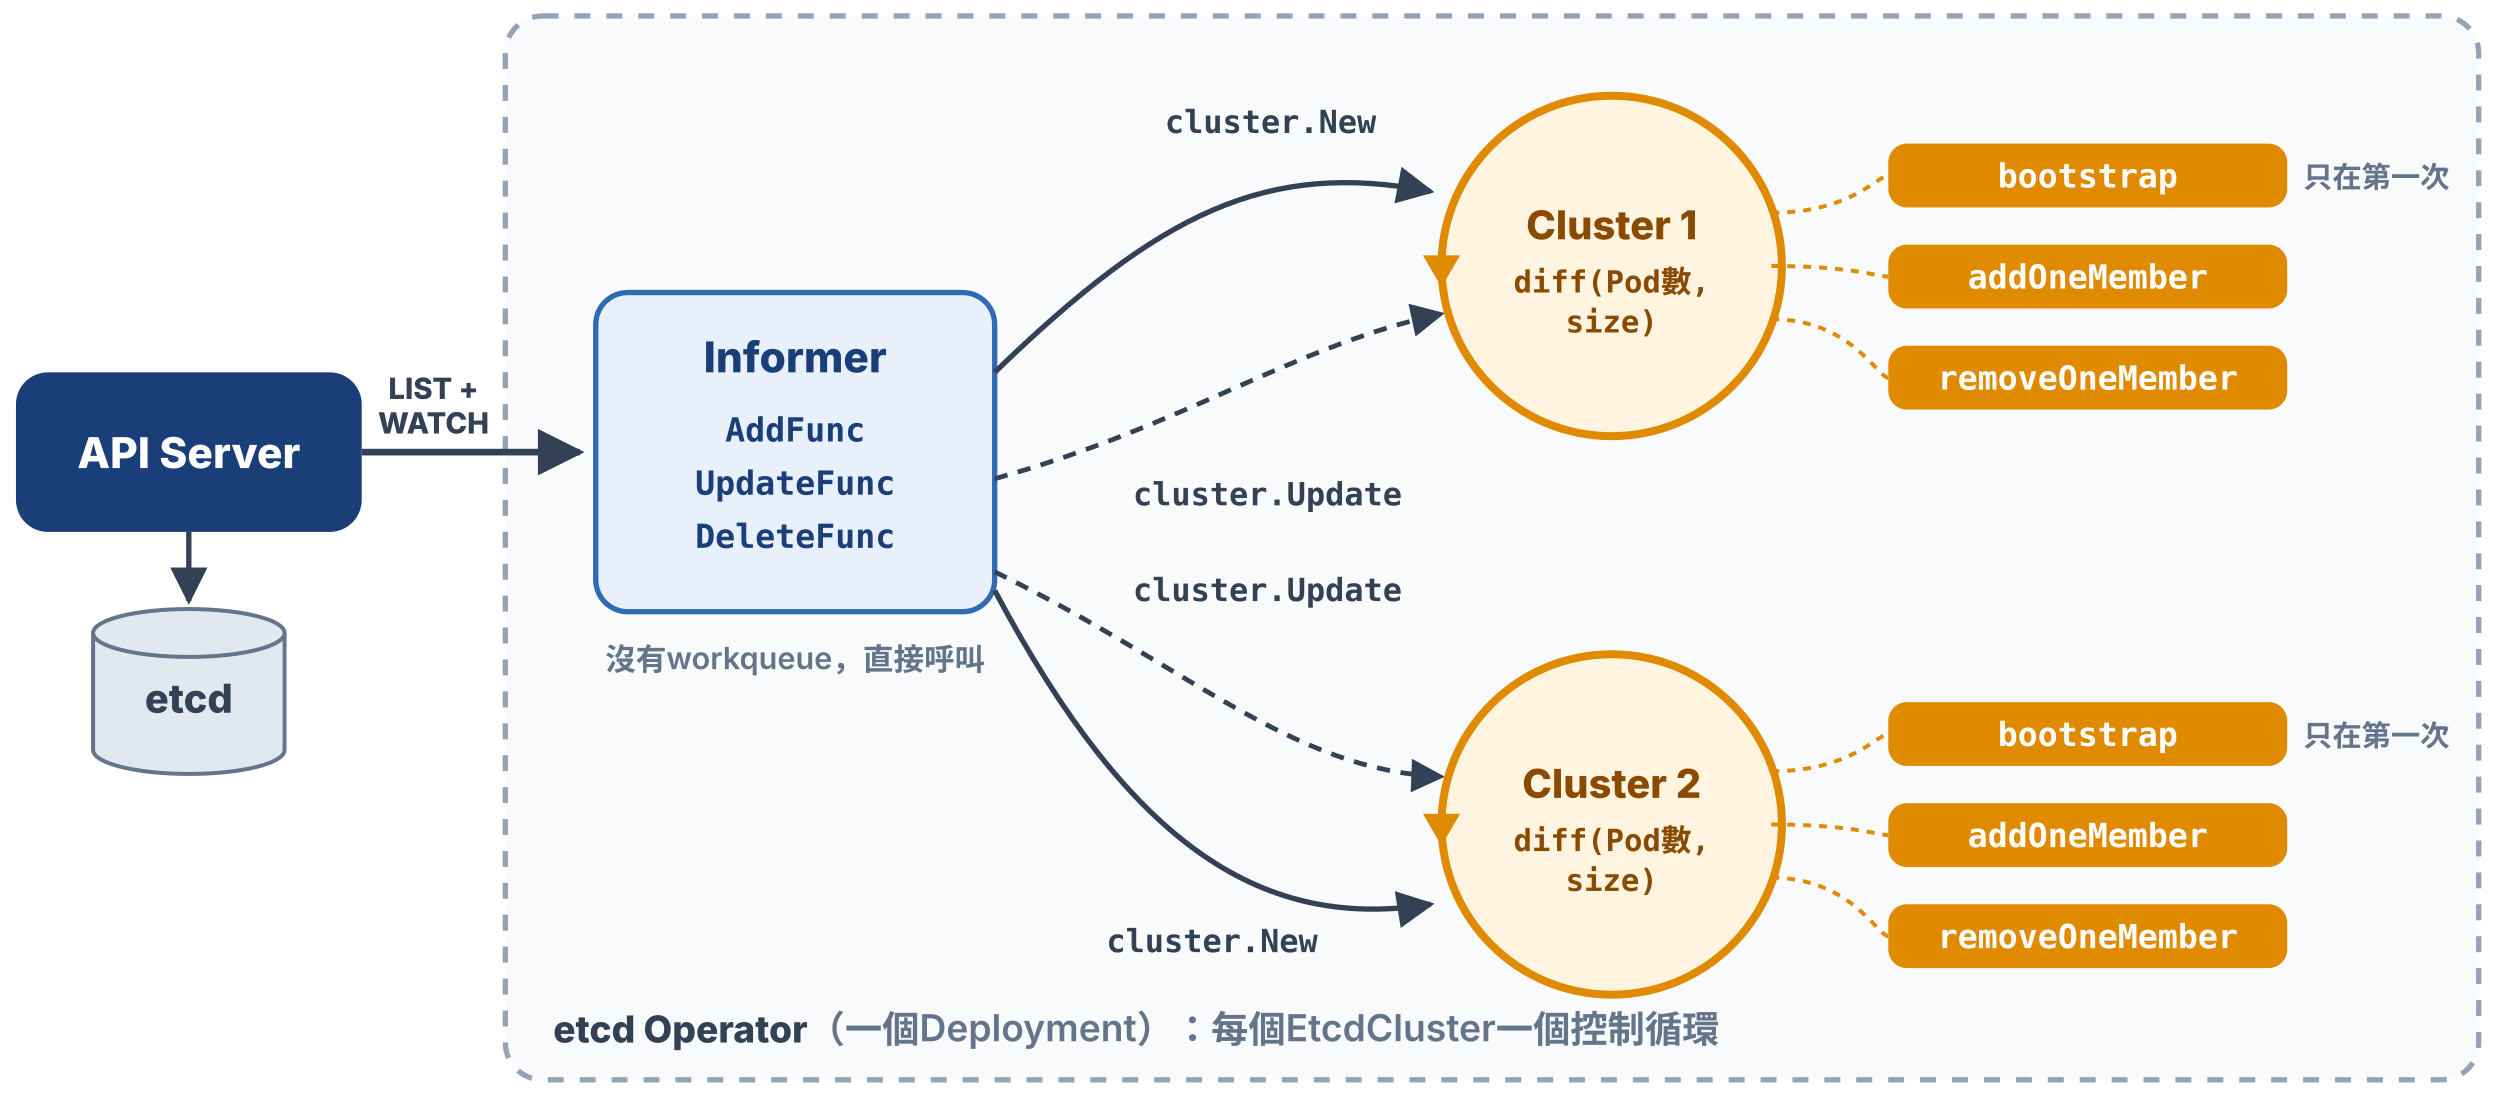
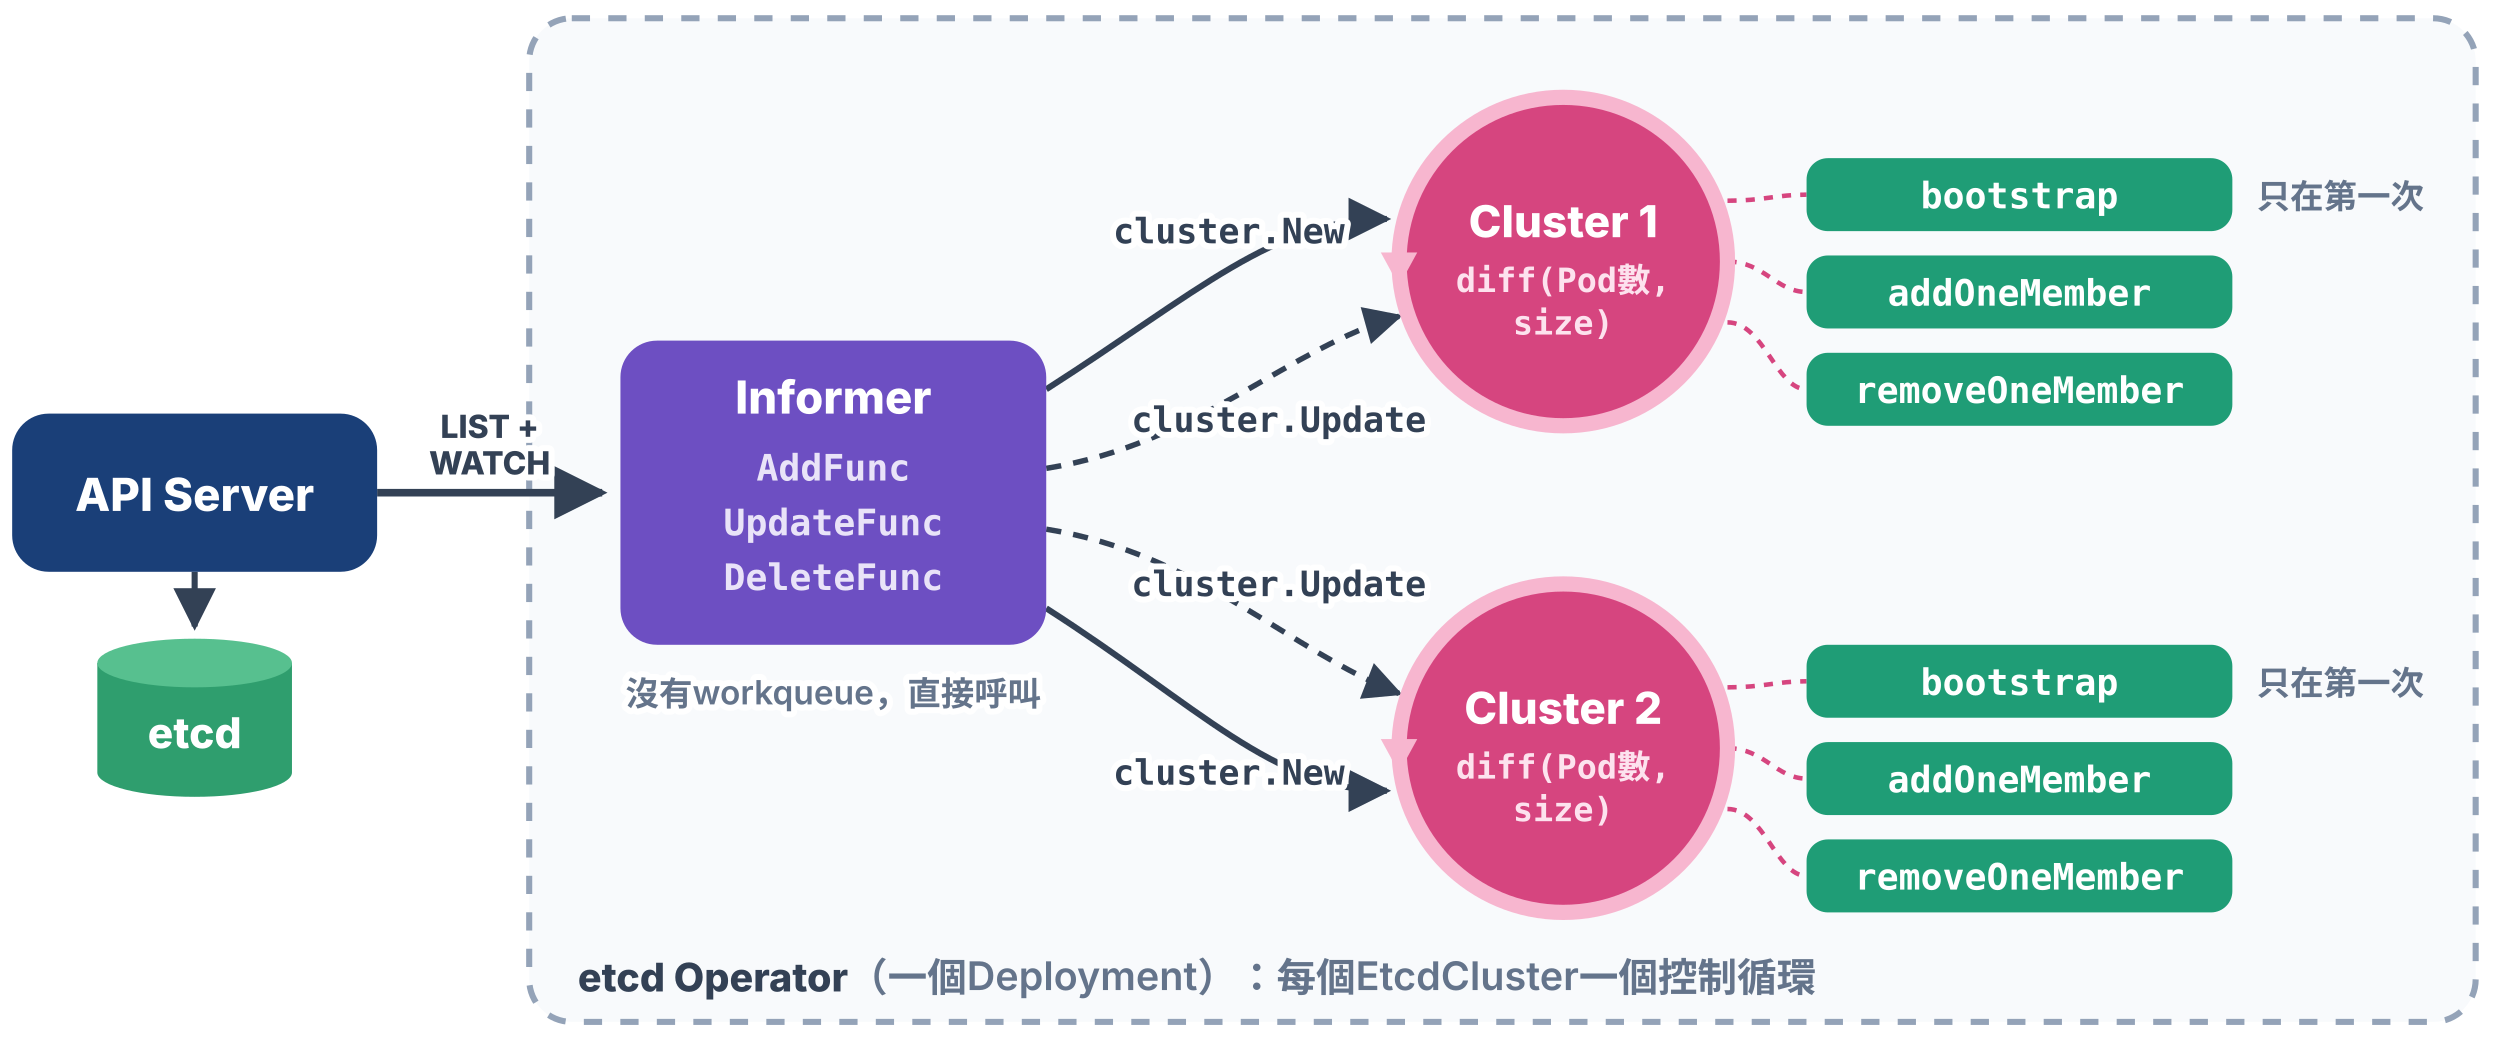
- <svg xmlns="http://www.w3.org/2000/svg" viewBox="14 10 940 412" font-family="Inter, Helvetica Neue, Helvetica, Arial, sans-serif">
+ <svg xmlns="http://www.w3.org/2000/svg" viewBox="6 4 822 342" font-family="Inter, Helvetica Neue, Helvetica, Arial, sans-serif">
  <defs>
    <marker id="eo-a" viewBox="0 0 10 10" refX="9" refY="5" markerWidth="7" markerHeight="7" orient="auto-start-reverse">
      <path d="M0 0 L10 5 L0 10 z" fill="#334155" />
    </marker>
  </defs>
-   <rect width="970" height="440" fill="#ffffff" />
-   <rect x="204" y="16" width="742" height="400" rx="14" fill="#f8fafc" stroke="#94a3b8" stroke-width="2" stroke-dasharray="6 6" />
-   <text x="222" y="402" font-size="14" font-weight="800" fill="#334155">etcd Operator<tspan font-weight="600" fill="#64748b">（一個Deployment）：每個EtcdCluster一個控制循環</tspan>
+   <rect width="840" height="360" fill="#ffffff" />
+   <rect x="180" y="10" width="640" height="330" rx="14" fill="#f8fafc" stroke="#94a3b8" stroke-width="2" stroke-dasharray="6 6" />
+   <path d="M130 166 H 204" stroke="#334155" stroke-width="2.5" marker-end="url(#eo-a)" fill="none" />
+   <path d="M70 192 V 210" stroke="#334155" stroke-width="2" marker-end="url(#eo-a)" fill="none" />
+   <g fill="none" stroke="#334155">
+     <path d="M350 132 C 400 100, 425 76, 462 76" stroke-width="2" marker-end="url(#eo-a)" />
+     <path d="M350 158 C 400 150, 430 118, 466 108" stroke-width="1.8" stroke-dasharray="5 4" marker-end="url(#eo-a)" />
+     <path d="M350 178 C 400 186, 430 218, 466 232" stroke-width="1.8" stroke-dasharray="5 4" marker-end="url(#eo-a)" />
+     <path d="M350 204 C 400 236, 425 264, 462 264" stroke-width="2" marker-end="url(#eo-a)" />
+   </g>
+   <path d="M574 70 C 586 70, 590 68, 600 68" fill="none" stroke="#d6457f" stroke-width="1.5" stroke-dasharray="3 3" />
+   <path d="M574 90 C 586 90, 590 100, 600 100" fill="none" stroke="#d6457f" stroke-width="1.5" stroke-dasharray="3 3" />
+   <path d="M574 110 C 586 110, 590 132, 600 132" fill="none" stroke="#d6457f" stroke-width="1.5" stroke-dasharray="3 3" />
+   <path d="M574 230 C 586 230, 590 228, 600 228" fill="none" stroke="#d6457f" stroke-width="1.5" stroke-dasharray="3 3" />
+   <path d="M574 250 C 586 250, 590 260, 600 260" fill="none" stroke="#d6457f" stroke-width="1.5" stroke-dasharray="3 3" />
+   <path d="M574 270 C 586 270, 590 292, 600 292" fill="none" stroke="#d6457f" stroke-width="1.5" stroke-dasharray="3 3" />
+   <circle cx="520" cy="90" r="54" fill="#d6457f" stroke="#f7b6cf" stroke-width="5" />
+   <path d="M466 98 l -6 -11 l 12 0 z" fill="#f7b6cf" />
+   <text x="520" y="82" font-size="14.5" font-weight="800" fill="#ffffff" text-anchor="middle">Cluster 1</text>
+   <text x="520" y="100" font-size="11" font-weight="700" fill="#fde2ee" text-anchor="middle" font-family="SFMono-Regular, Menlo, monospace">diff(Pod數,</text>
+   <text x="520" y="114" font-size="11" font-weight="700" fill="#fde2ee" text-anchor="middle" font-family="SFMono-Regular, Menlo, monospace">size)</text>
+   <rect x="600" y="56" width="140" height="24" rx="7" fill="#1f9d76" />
+   <text x="670" y="72.5" font-size="12" font-weight="800" fill="#ffffff" text-anchor="middle" font-family="SFMono-Regular, Menlo, monospace">bootstrap</text>
+   <rect x="600" y="88" width="140" height="24" rx="7" fill="#1f9d76" />
+   <text x="670" y="104.5" font-size="12" font-weight="800" fill="#ffffff" text-anchor="middle" font-family="SFMono-Regular, Menlo, monospace">addOneMember</text>
+   <rect x="600" y="120" width="140" height="24" rx="7" fill="#1f9d76" />
+   <text x="670" y="136.5" font-size="12" font-weight="800" fill="#ffffff" text-anchor="middle" font-family="SFMono-Regular, Menlo, monospace">removeOneMember</text>
+   <text x="748" y="72.5" font-size="11" font-weight="600" fill="#64748b">只在第一次</text>
+   <circle cx="520" cy="250" r="54" fill="#d6457f" stroke="#f7b6cf" stroke-width="5" />
+   <path d="M466 258 l -6 -11 l 12 0 z" fill="#f7b6cf" />
+   <text x="520" y="242" font-size="14.5" font-weight="800" fill="#ffffff" text-anchor="middle">Cluster 2</text>
+   <text x="520" y="260" font-size="11" font-weight="700" fill="#fde2ee" text-anchor="middle" font-family="SFMono-Regular, Menlo, monospace">diff(Pod數,</text>
+   <text x="520" y="274" font-size="11" font-weight="700" fill="#fde2ee" text-anchor="middle" font-family="SFMono-Regular, Menlo, monospace">size)</text>
+   <rect x="600" y="216" width="140" height="24" rx="7" fill="#1f9d76" />
+   <text x="670" y="232.5" font-size="12" font-weight="800" fill="#ffffff" text-anchor="middle" font-family="SFMono-Regular, Menlo, monospace">bootstrap</text>
+   <rect x="600" y="248" width="140" height="24" rx="7" fill="#1f9d76" />
+   <text x="670" y="264.5" font-size="12" font-weight="800" fill="#ffffff" text-anchor="middle" font-family="SFMono-Regular, Menlo, monospace">addOneMember</text>
+   <rect x="600" y="280" width="140" height="24" rx="7" fill="#1f9d76" />
+   <text x="670" y="296.5" font-size="12" font-weight="800" fill="#ffffff" text-anchor="middle" font-family="SFMono-Regular, Menlo, monospace">removeOneMember</text>
+   <text x="748" y="232.5" font-size="11" font-weight="600" fill="#64748b">只在第一次</text>
+   <rect x="10" y="140" width="120" height="52" rx="12" fill="#1a3f78" />
+   <text x="70" y="172" font-size="15" font-weight="800" fill="#ffffff" text-anchor="middle">API Server</text>
+   <g fill="#2f9e6e">
+     <path d="M38 222 V 258 A32 8 0 0 0 102 258 V 222" />
+   </g>
+   <ellipse cx="70" cy="222" rx="32" ry="8" fill="#57c08f" />
+   <text x="70" y="250" font-size="14" font-weight="800" fill="#ffffff" text-anchor="middle">etcd</text>
+   <rect x="210" y="116" width="140" height="100" rx="12" fill="#6d4fc2" />
+   <text x="280" y="140" font-size="15" font-weight="800" fill="#ffffff" text-anchor="middle">Informer</text>
+   <text x="280" y="162" font-size="12" font-weight="600" fill="#e9e3f8" text-anchor="middle" font-family="SFMono-Regular, Menlo, monospace">AddFunc</text>
+   <text x="280" y="180" font-size="12" font-weight="600" fill="#e9e3f8" text-anchor="middle" font-family="SFMono-Regular, Menlo, monospace">UpdateFunc</text>
+   <text x="280" y="198" font-size="12" font-weight="600" fill="#e9e3f8" text-anchor="middle" font-family="SFMono-Regular, Menlo, monospace">DeleteFunc</text>
+   <g paint-order="stroke" stroke="#ffffff" stroke-width="4" stroke-linejoin="round" font-weight="800" fill="#334155">
+     <text x="167" y="148" font-size="10.5" text-anchor="middle">LIST +</text>
+     <text x="167" y="160" font-size="10.5" text-anchor="middle">WATCH</text>
+     <text x="280" y="236" font-size="11" font-weight="600" fill="#64748b" text-anchor="middle">沒有workqueue，直接呼叫</text>
+     <g font-size="11.5" font-family="SFMono-Regular, Menlo, monospace">
+       <text x="372" y="84">cluster.New</text>
+       <text x="378" y="146">cluster.Update</text>
+       <text x="378" y="200">cluster.Update</text>
+       <text x="372" y="262">cluster.New</text>
+     </g>
+   </g>
+   <text x="196" y="330" font-size="13" font-weight="800" fill="#334155">etcd Operator<tspan font-weight="600" fill="#64748b">（一個Deployment）：每個EtcdCluster一個控制循環</tspan>
  </text>
-   <rect x="20" y="150" width="130" height="60" rx="12" fill="#1a3f78" />
-   <text x="85" y="186" font-size="16" font-weight="800" fill="#ffffff" text-anchor="middle">API Server</text>
-   <path d="M85 210 V 236" stroke="#334155" stroke-width="2" marker-end="url(#eo-a)" fill="none" />
-   <g fill="#e2e8f0" stroke="#64748b" stroke-width="1.5">
-     <path d="M49 248 V 292 A36 9 0 0 0 121 292 V 248" />
-     <ellipse cx="85" cy="248" rx="36" ry="9" />
-   </g>
-   <text x="85" y="278" font-size="15" font-weight="800" fill="#334155" text-anchor="middle">etcd</text>
-   <path d="M150 180 H 232" stroke="#334155" stroke-width="2.5" marker-end="url(#eo-a)" fill="none" />
-   <text x="177" y="160" font-size="11" font-weight="800" fill="#334155" text-anchor="middle">LIST +</text>
-   <text x="177" y="173" font-size="11" font-weight="800" fill="#334155" text-anchor="middle">WATCH</text>
-   <rect x="238" y="120" width="150" height="120" rx="12" fill="#e8f0fb" stroke="#2f6bb5" stroke-width="2" />
-   <text x="313" y="150" font-size="16" font-weight="800" fill="#1a3f78" text-anchor="middle">Informer</text>
-   <text x="313" y="176" font-size="12.5" font-weight="600" fill="#1a3f78" text-anchor="middle" font-family="SFMono-Regular, Menlo, monospace">AddFunc</text>
-   <text x="313" y="196" font-size="12.5" font-weight="600" fill="#1a3f78" text-anchor="middle" font-family="SFMono-Regular, Menlo, monospace">UpdateFunc</text>
-   <text x="313" y="216" font-size="12.5" font-weight="600" fill="#1a3f78" text-anchor="middle" font-family="SFMono-Regular, Menlo, monospace">DeleteFunc</text>
-   <text x="313" y="262" font-size="11.5" font-weight="600" fill="#64748b" text-anchor="middle">沒有workqueue，直接呼叫</text>
-   <circle cx="620" cy="110" r="64" fill="#fff4e0" stroke="#e08a00" stroke-width="3" />
-   <path d="M556 118 l -7 -12 l 14 0 z" fill="#e08a00" />
-   <text x="620" y="100" font-size="15" font-weight="800" fill="#8a4b00" text-anchor="middle">Cluster 1</text>
-   <text x="620" y="120" font-size="11.5" font-weight="700" fill="#8a4b00" text-anchor="middle" font-family="SFMono-Regular, Menlo, monospace">diff(Pod數,</text>
-   <text x="620" y="135" font-size="11.5" font-weight="700" fill="#8a4b00" text-anchor="middle" font-family="SFMono-Regular, Menlo, monospace">size)</text>
-   <path d="M680 90 C 710 90, 720 76, 724 76" fill="none" stroke="#e08a00" stroke-width="1.5" stroke-dasharray="3 3" />
-   <rect x="724" y="64" width="150" height="24" rx="7" fill="#e08a00" />
-   <text x="799" y="80.5" font-size="12.5" font-weight="800" fill="#ffffff" text-anchor="middle" font-family="SFMono-Regular, Menlo, monospace">bootstrap</text>
-   <text x="880" y="80.5" font-size="11" font-weight="600" fill="#64748b">只在第一次</text>
-   <path d="M680 110 C 710 110, 720 114, 724 114" fill="none" stroke="#e08a00" stroke-width="1.5" stroke-dasharray="3 3" />
-   <rect x="724" y="102" width="150" height="24" rx="7" fill="#e08a00" />
-   <text x="799" y="118.5" font-size="12.5" font-weight="800" fill="#ffffff" text-anchor="middle" font-family="SFMono-Regular, Menlo, monospace">addOneMember</text>
-   <path d="M680 130 C 710 130, 720 152, 724 152" fill="none" stroke="#e08a00" stroke-width="1.5" stroke-dasharray="3 3" />
-   <rect x="724" y="140" width="150" height="24" rx="7" fill="#e08a00" />
-   <text x="799" y="156.5" font-size="12.5" font-weight="800" fill="#ffffff" text-anchor="middle" font-family="SFMono-Regular, Menlo, monospace">removeOneMember</text>
-   <circle cx="620" cy="320" r="64" fill="#fff4e0" stroke="#e08a00" stroke-width="3" />
-   <path d="M556 328 l -7 -12 l 14 0 z" fill="#e08a00" />
-   <text x="620" y="310" font-size="15" font-weight="800" fill="#8a4b00" text-anchor="middle">Cluster 2</text>
-   <text x="620" y="330" font-size="11.5" font-weight="700" fill="#8a4b00" text-anchor="middle" font-family="SFMono-Regular, Menlo, monospace">diff(Pod數,</text>
-   <text x="620" y="345" font-size="11.5" font-weight="700" fill="#8a4b00" text-anchor="middle" font-family="SFMono-Regular, Menlo, monospace">size)</text>
-   <path d="M680 300 C 710 300, 720 286, 724 286" fill="none" stroke="#e08a00" stroke-width="1.5" stroke-dasharray="3 3" />
-   <rect x="724" y="274" width="150" height="24" rx="7" fill="#e08a00" />
-   <text x="799" y="290.5" font-size="12.5" font-weight="800" fill="#ffffff" text-anchor="middle" font-family="SFMono-Regular, Menlo, monospace">bootstrap</text>
-   <text x="880" y="290.5" font-size="11" font-weight="600" fill="#64748b">只在第一次</text>
-   <path d="M680 320 C 710 320, 720 324, 724 324" fill="none" stroke="#e08a00" stroke-width="1.5" stroke-dasharray="3 3" />
-   <rect x="724" y="312" width="150" height="24" rx="7" fill="#e08a00" />
-   <text x="799" y="328.5" font-size="12.5" font-weight="800" fill="#ffffff" text-anchor="middle" font-family="SFMono-Regular, Menlo, monospace">addOneMember</text>
-   <path d="M680 340 C 710 340, 720 362, 724 362" fill="none" stroke="#e08a00" stroke-width="1.5" stroke-dasharray="3 3" />
-   <rect x="724" y="350" width="150" height="24" rx="7" fill="#e08a00" />
-   <text x="799" y="366.5" font-size="12.5" font-weight="800" fill="#ffffff" text-anchor="middle" font-family="SFMono-Regular, Menlo, monospace">removeOneMember</text>
-   <path d="M388 150 C 450 90, 490 70, 552 82" fill="none" stroke="#334155" stroke-width="2" marker-end="url(#eo-a)" />
-   <path d="M388 190 C 460 170, 500 140, 556 128" fill="none" stroke="#334155" stroke-width="1.8" stroke-dasharray="5 4" marker-end="url(#eo-a)" />
-   <path d="M388 225 C 460 260, 500 300, 556 302" fill="none" stroke="#334155" stroke-width="1.8" stroke-dasharray="5 4" marker-end="url(#eo-a)" />
-   <path d="M388 232 C 440 330, 490 360, 552 350" fill="none" stroke="#334155" stroke-width="2" marker-end="url(#eo-a)" />
-   <text x="452" y="60" font-size="12" font-weight="800" fill="#334155" font-family="SFMono-Regular, Menlo, monospace">cluster.New</text>
-   <text x="440" y="200" font-size="12" font-weight="800" fill="#334155" font-family="SFMono-Regular, Menlo, monospace">cluster.Update</text>
-   <text x="440" y="236" font-size="12" font-weight="800" fill="#334155" font-family="SFMono-Regular, Menlo, monospace">cluster.Update</text>
-   <text x="430" y="368" font-size="12" font-weight="800" fill="#334155" font-family="SFMono-Regular, Menlo, monospace">cluster.New</text>
</svg>
